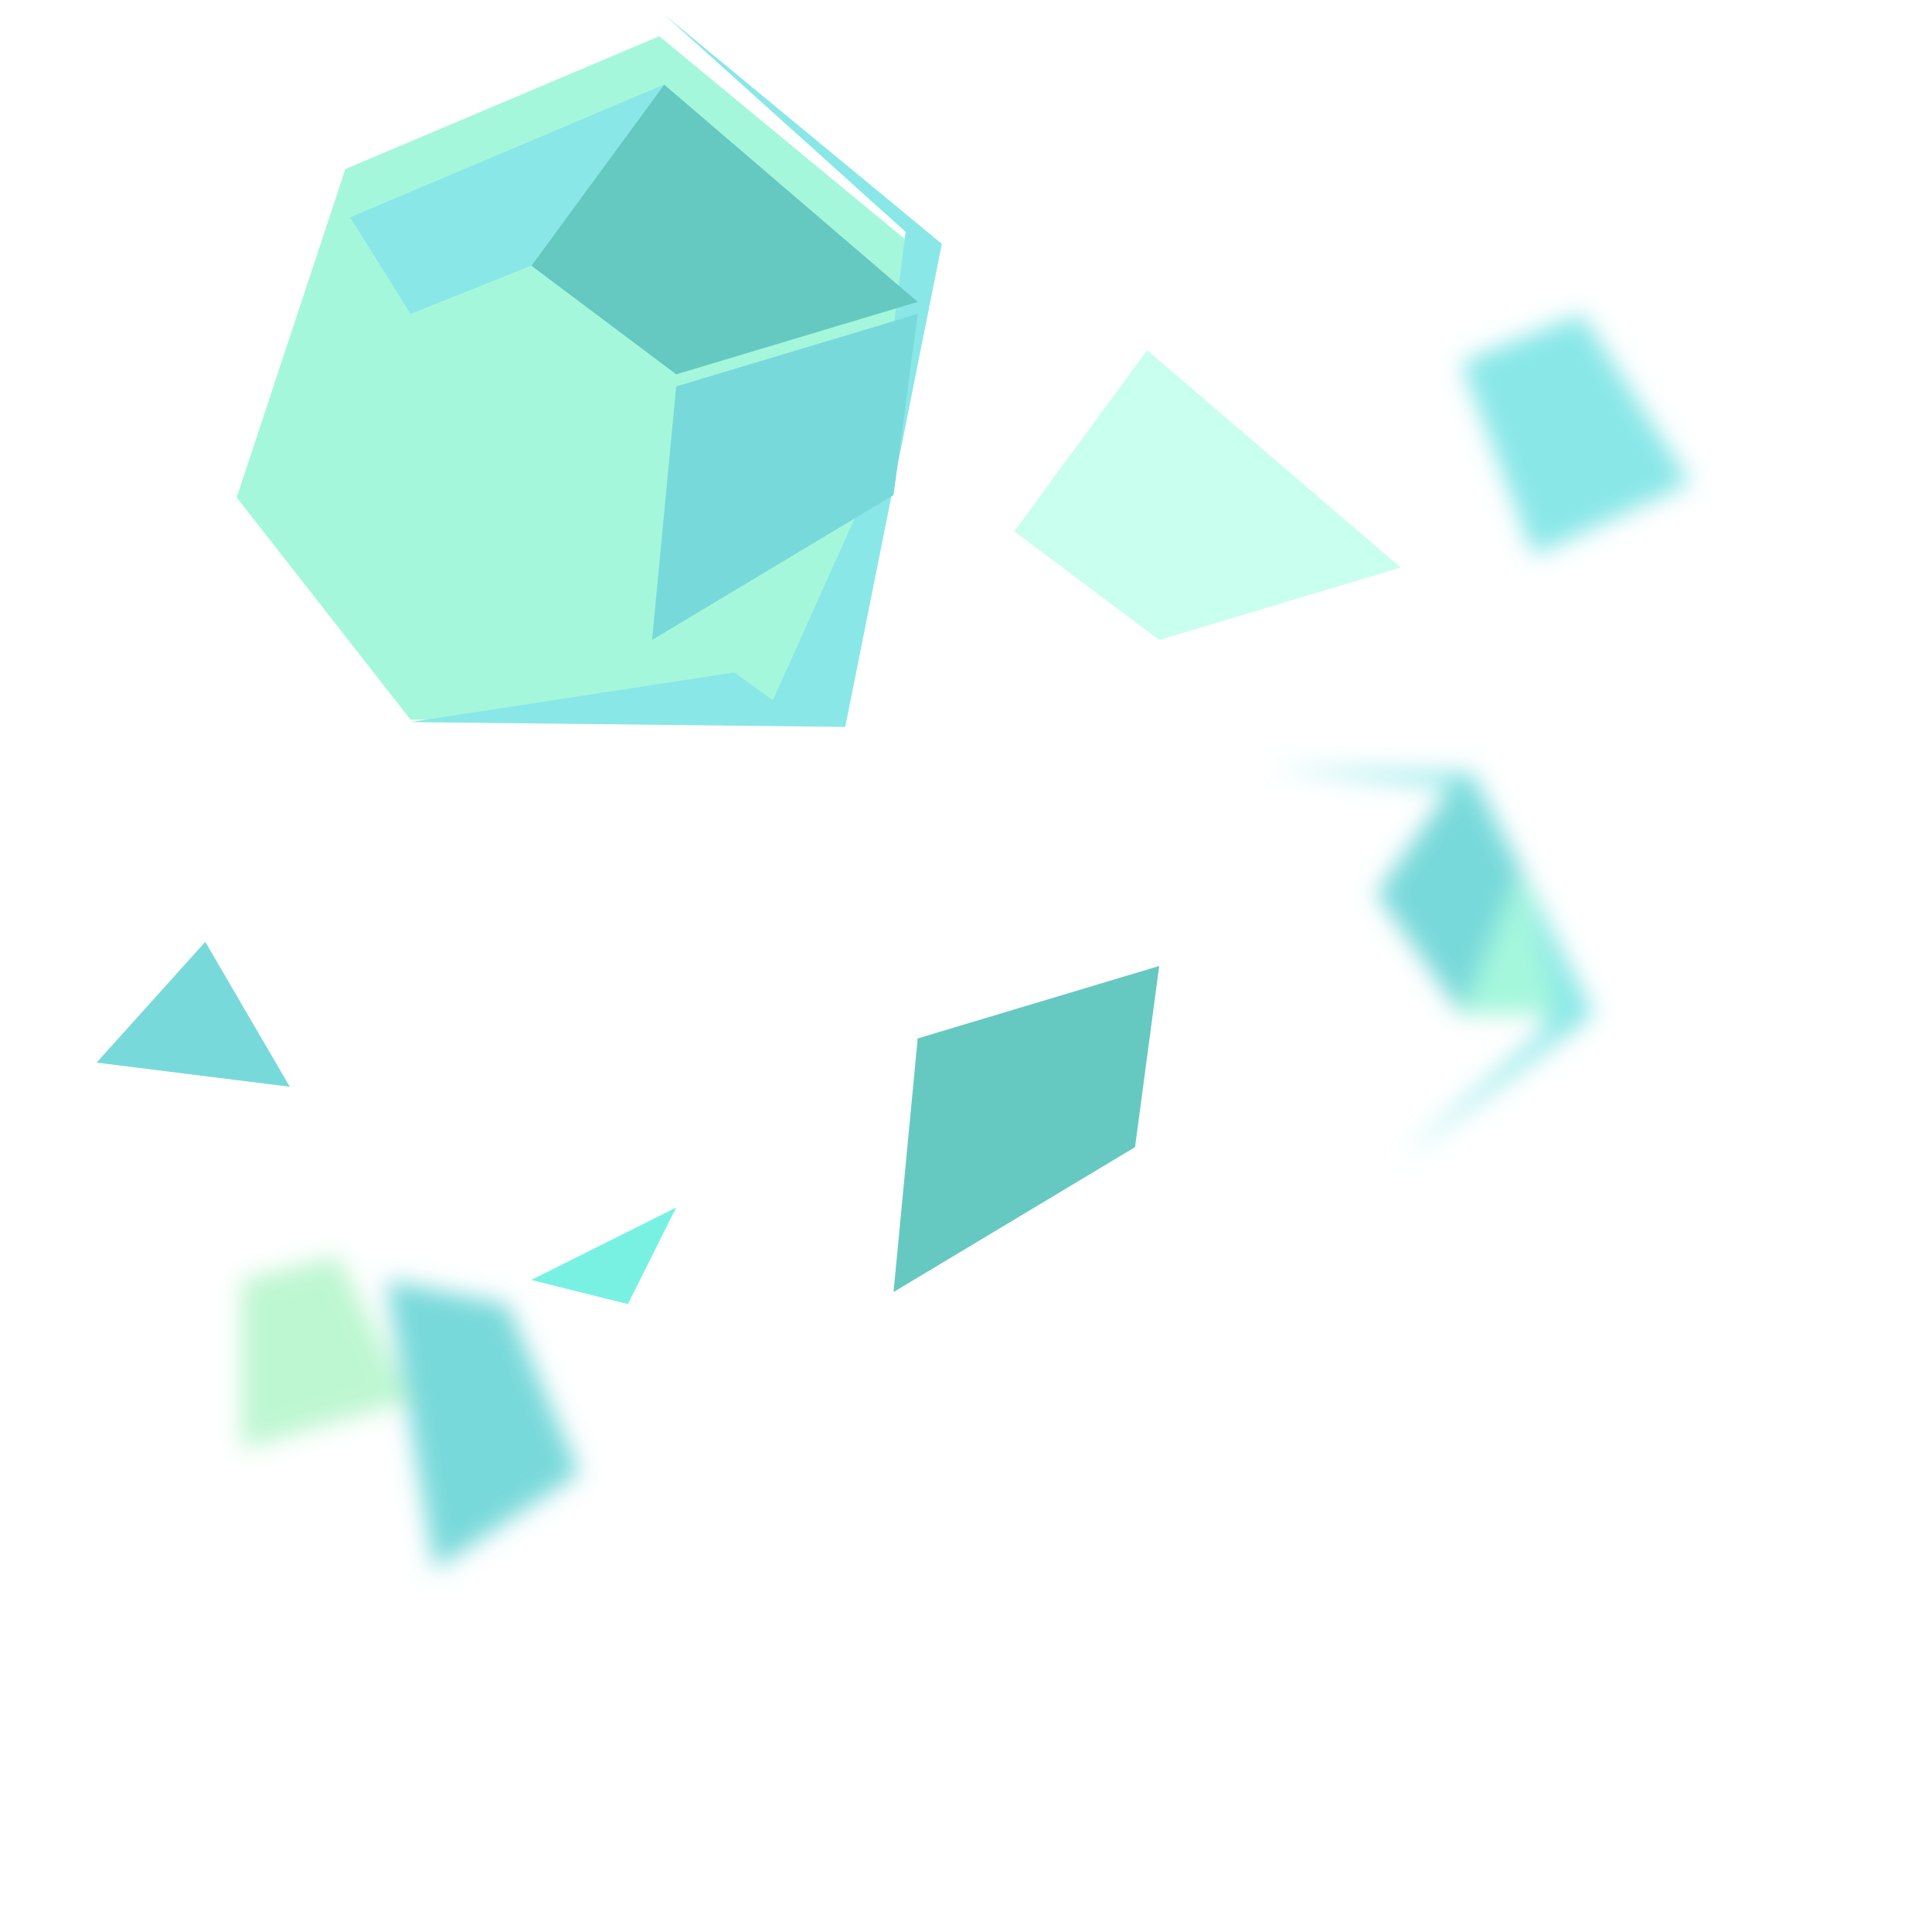
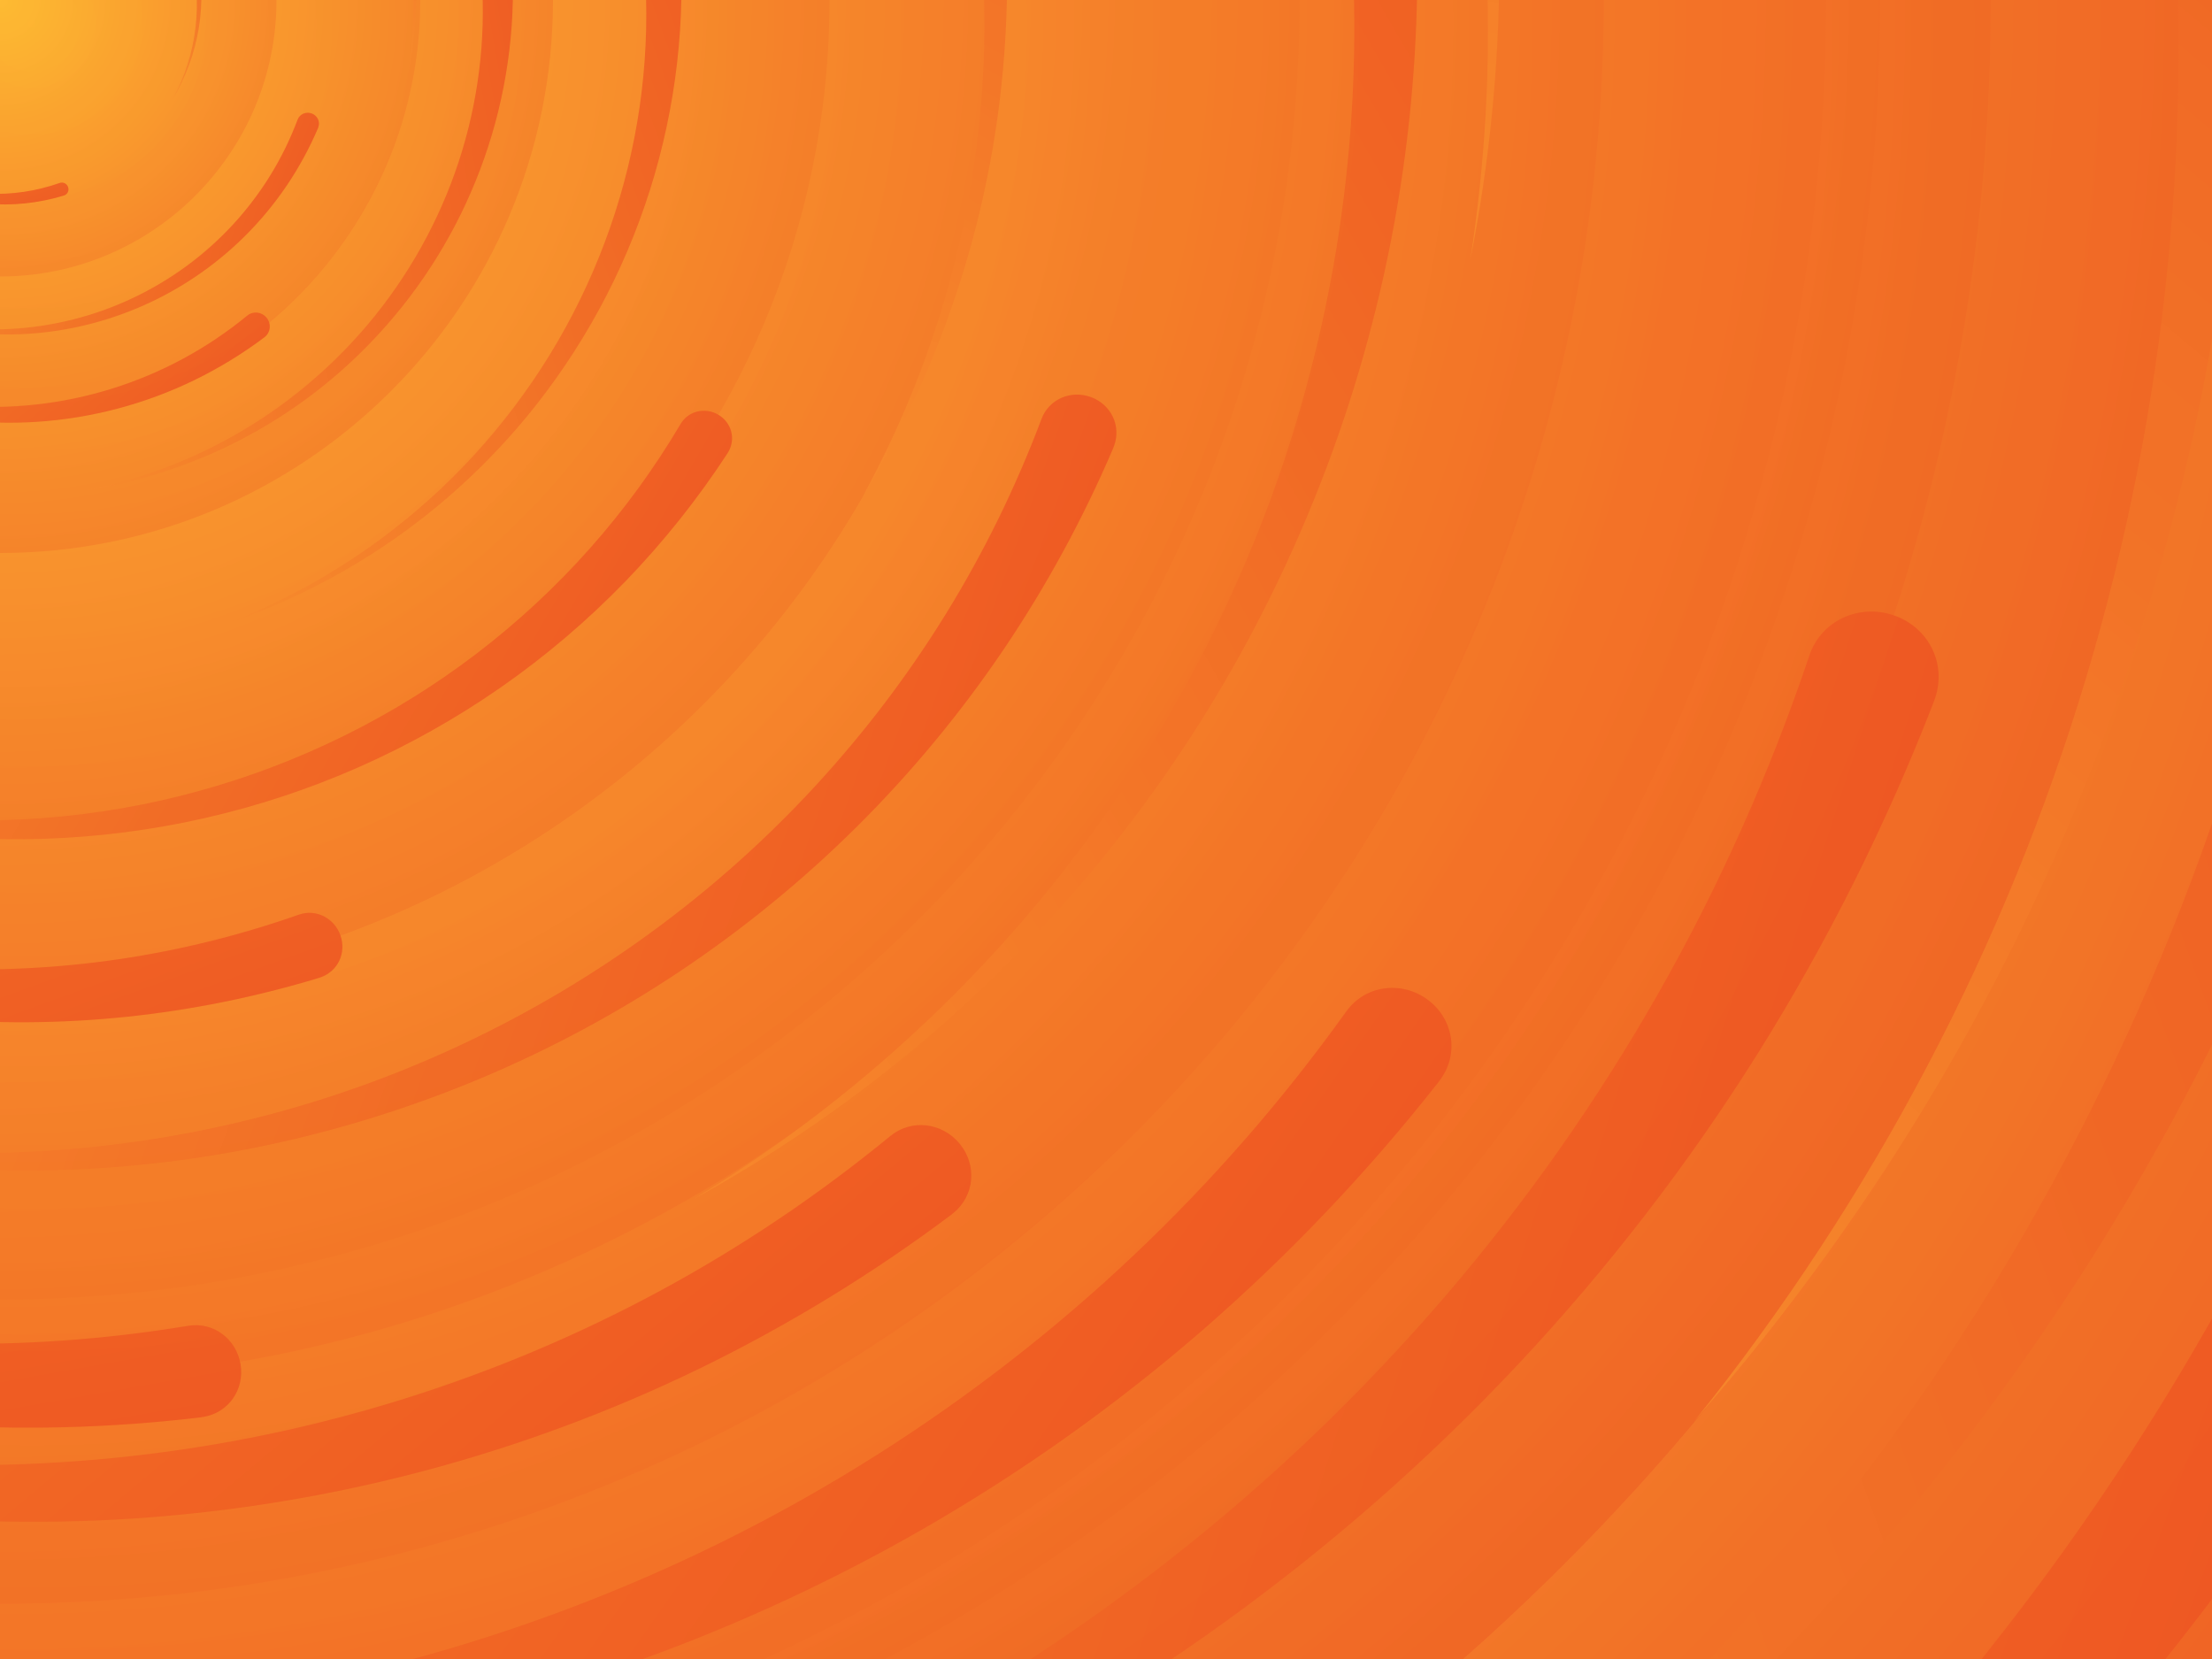
- <svg xmlns="http://www.w3.org/2000/svg" xmlns:xlink="http://www.w3.org/1999/xlink" id="Enhanced_diamond_module" x="0" y="0" enable-background="new 0 0 800 800" version="1.1" viewBox="0 0 800 800" xml:space="preserve">
-   <defs />
-   <style>
-     .st0 {clip-path:url(#Bounding_box_1_);}
-     .st1 {fill:#a5f7dc;}
-     .st2 {fill:#89e7e8;}
-     .st3 {fill:#78d9da;}
-     .st4 {fill:#65c9c1;}
-     .st5 {fill:#bdf7d1;}
-     .st6 {fill:#c8ffee;}
-     .st7 {fill:#78f1e2;}
-     .st8 {clip-path:url(#Bounding_box_1_);filter:url(#filter-10);}
-   </style>
-   <filter id="filter-10" width="120%" height="120%" x="-10%" y="-10%" filterUnits="objectBoundingBox">
-     <feGaussianBlur in="SourceGraphic" stdDeviation="5" />
-   </filter>
-   <filter id="AI_GaussianBlur_6">
-     <feGaussianBlur stdDeviation="6" />
-   </filter>
-   <g id="Diamonds" transform="scale(1, -1) translate(0, -800)">
-     <defs>
-       <path id="Bounding_box" d="M0 0h800v800H0z" />
-     </defs>
-     <clipPath id="Bounding_box_1_">
-       <use overflow="visible" xlink:href="#Bounding_box" />
-     </clipPath>
-     <g class="st0">
-       <path d="M350 500l-180 2-72 92 45 136 130 55 115-95z" class="st1" />
-       <path d="M170 501l180-2 40 200-115 95 100-90-10-80-45-100z" class="st2" />
-       <path d="M265 550l100 60-45-100z" class="st1" />
-       <path d="M380 670l-100-30-10-105 100 60z" class="st3" />
-       <path d="M220 690l55 75 105-90-100-30z" class="st4" />
-       <path d="M170 670l50 20 55 75-130-55z" class="st2" />
-       <path d="M480 400l-100-30-10-105 100 60z" class="st4" />
-       <path d="M420 580l55 75 105-90-100-30z" class="st6" />
-       <path d="M120 350l-80 10 45 50z" class="st3" />
-       <path d="M220 270l60 30-20-40z" class="st7" />
+ <svg xmlns="http://www.w3.org/2000/svg" viewBox="0 0 2000 1500">
+   <rect fill="#ee5522" width="2000" height="1500" />
+   <defs>
+     <radialGradient id="a" gradientUnits="objectBoundingBox">
+       <stop offset="0" stop-color="#FB3" />
+       <stop offset="1" stop-color="#ee5522" />
+     </radialGradient>
+     <linearGradient id="b" gradientUnits="userSpaceOnUse" x1="0" y1="750" x2="1550" y2="750">
+       <stop offset="0" stop-color="#f7882b" />
+       <stop offset="1" stop-color="#ee5522" />
+     </linearGradient>
+     <path id="s" fill="url(#b)" d="M1549.2 51.6c-5.4 99.1-20.2 197.6-44.2 293.6c-24.1 96-57.4 189.4-99.3 278.6c-41.9 89.2-92.4 174.1-150.3 253.3c-58 79.2-123.4 152.6-195.1 219c-71.7 66.4-149.6 125.8-232.2 177.2c-82.7 51.4-170.1 94.7-260.7 129.1c-90.6 34.4-184.4 60-279.5 76.3C192.6 1495 96.1 1502 0 1500c96.1-2.1 191.8-13.3 285.4-33.6c93.6-20.2 185-49.5 272.5-87.2c87.6-37.7 171.3-83.8 249.6-137.3c78.4-53.5 151.5-114.5 217.9-181.7c66.5-67.2 126.4-140.7 178.6-218.9c52.3-78.3 96.9-161.4 133-247.9c36.1-86.5 63.8-176.2 82.6-267.6c18.8-91.4 28.6-184.4 29.6-277.4c0.3-27.6 23.2-48.7 50.8-48.4s49.5 21.8 49.2 49.5c0 0.7 0 1.3-0.1 2L1549.2 51.6z" />
+     <g id="g">
+       <use href="#s" transform="scale(0.12) rotate(60)" />
+       <use href="#s" transform="scale(0.2) rotate(10)" />
+       <use href="#s" transform="scale(0.25) rotate(40)" />
+       <use href="#s" transform="scale(0.3) rotate(-20)" />
+       <use href="#s" transform="scale(0.4) rotate(-30)" />
+       <use href="#s" transform="scale(0.5) rotate(20)" />
+       <use href="#s" transform="scale(0.6) rotate(60)" />
+       <use href="#s" transform="scale(0.7) rotate(10)" />
+       <use href="#s" transform="scale(0.835) rotate(-40)" />
+       <use href="#s" transform="scale(0.9) rotate(40)" />
+       <use href="#s" transform="scale(1.05) rotate(25)" />
+       <use href="#s" transform="scale(1.2) rotate(8)" />
+       <use href="#s" transform="scale(1.333) rotate(-60)" />
+       <use href="#s" transform="scale(1.45) rotate(-30)" />
+       <use href="#s" transform="scale(1.6) rotate(10)" />
    </g>
-     <g class="st8">
-       <path d="M580 320l80 60-50 100-85 2 75-8 25-40 15-60z" class="st2" />
-       <path d="M605 380l25 60 15-60z" class="st1" />
-       <path d="M605 480l-35-50 35-50 25 60z" class="st3" />
-       <path d="M180 150l60 40-30 70-50 10z" class="st3" />
-       <path d="M700 600l-45 70-50-20 30-80z" class="st2" />
-       <path d="M100 200l70 20-30 60-40-10z" class="st5" />
+   </defs>
+   <g transform="rotate(0 0 0)">
+     <g transform="rotate(0 0 0)">
+       <circle fill="url(#a)" r="3000" />
+       <g opacity="0.5">
+         <circle fill="url(#a)" r="2000" />
+         <circle fill="url(#a)" r="1800" />
+         <circle fill="url(#a)" r="1700" />
+         <circle fill="url(#a)" r="1651" />
+         <circle fill="url(#a)" r="1450" />
+         <circle fill="url(#a)" r="1250" />
+         <circle fill="url(#a)" r="1175" />
+         <circle fill="url(#a)" r="900" />
+         <circle fill="url(#a)" r="750" />
+         <circle fill="url(#a)" r="500" />
+         <circle fill="url(#a)" r="380" />
+         <circle fill="url(#a)" r="250" />
+       </g>
+       <g transform="rotate(0 0 0)">
+         <use href="#g" transform="rotate(10)" />
+         <use href="#g" transform="rotate(120)" />
+         <use href="#g" transform="rotate(240)" />
+       </g>
+       <circle fill-opacity="0.1" fill="url(#a)" r="3000" />
    </g>
  </g>
</svg>
